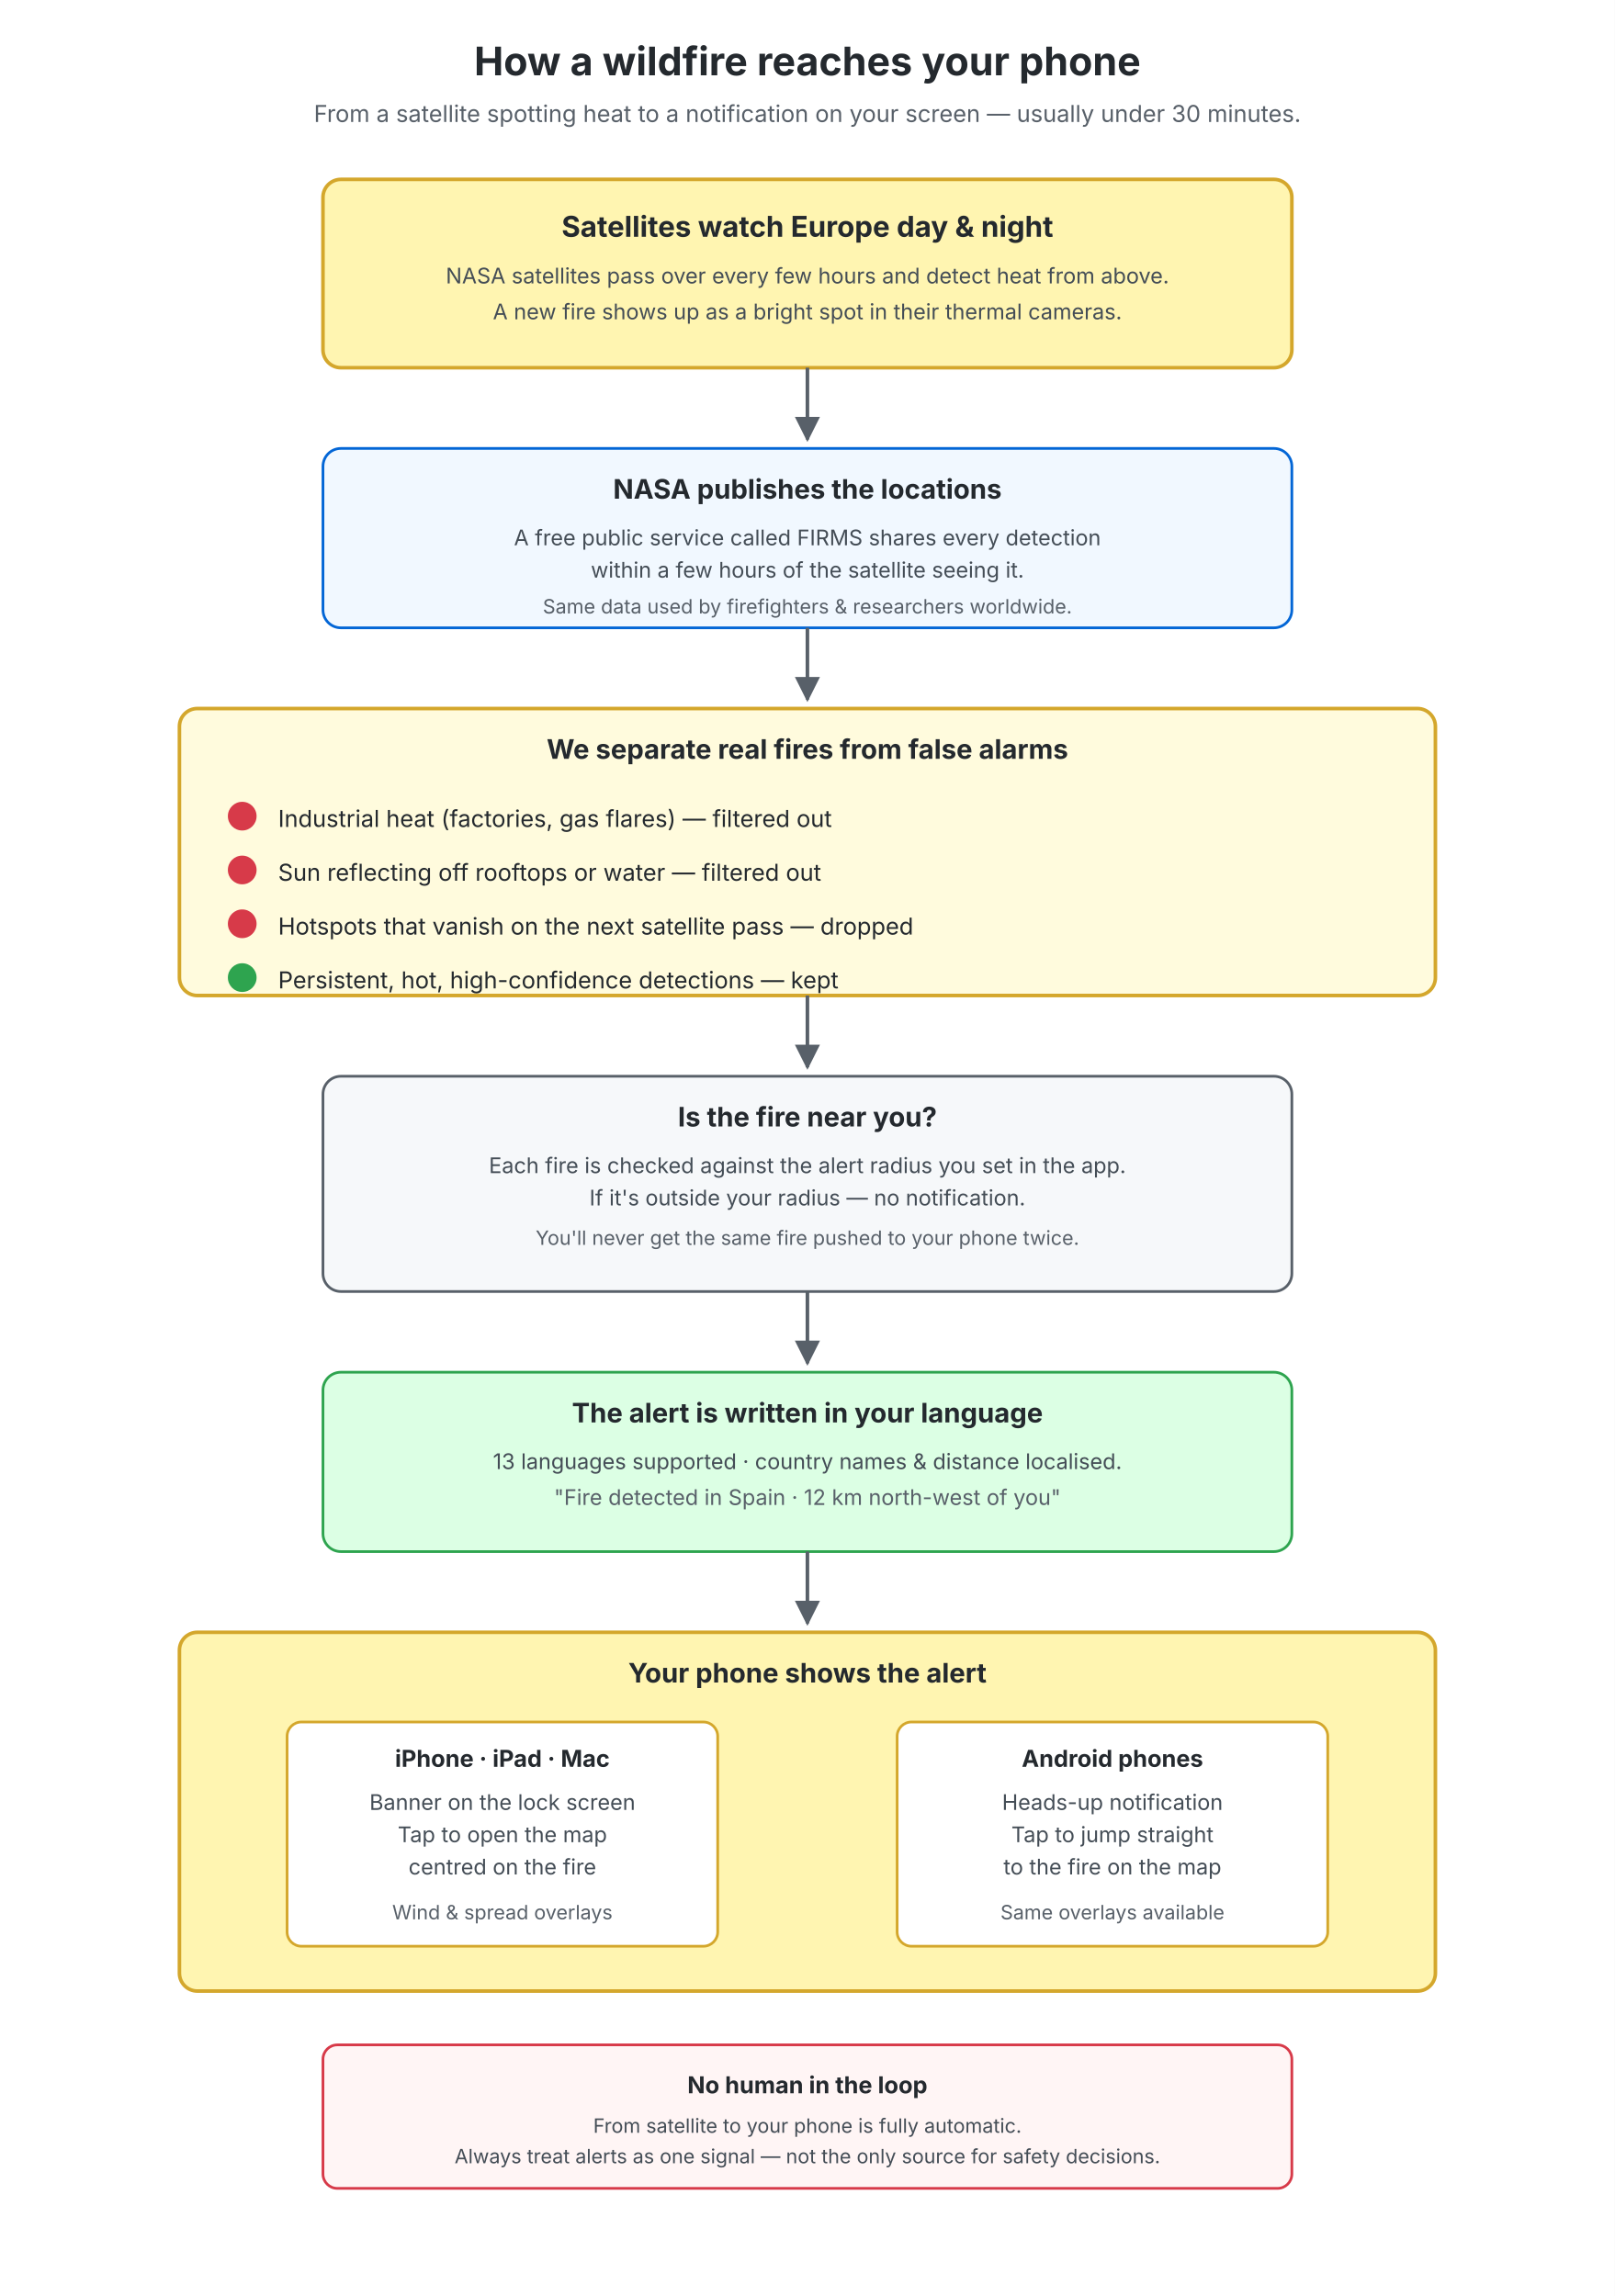
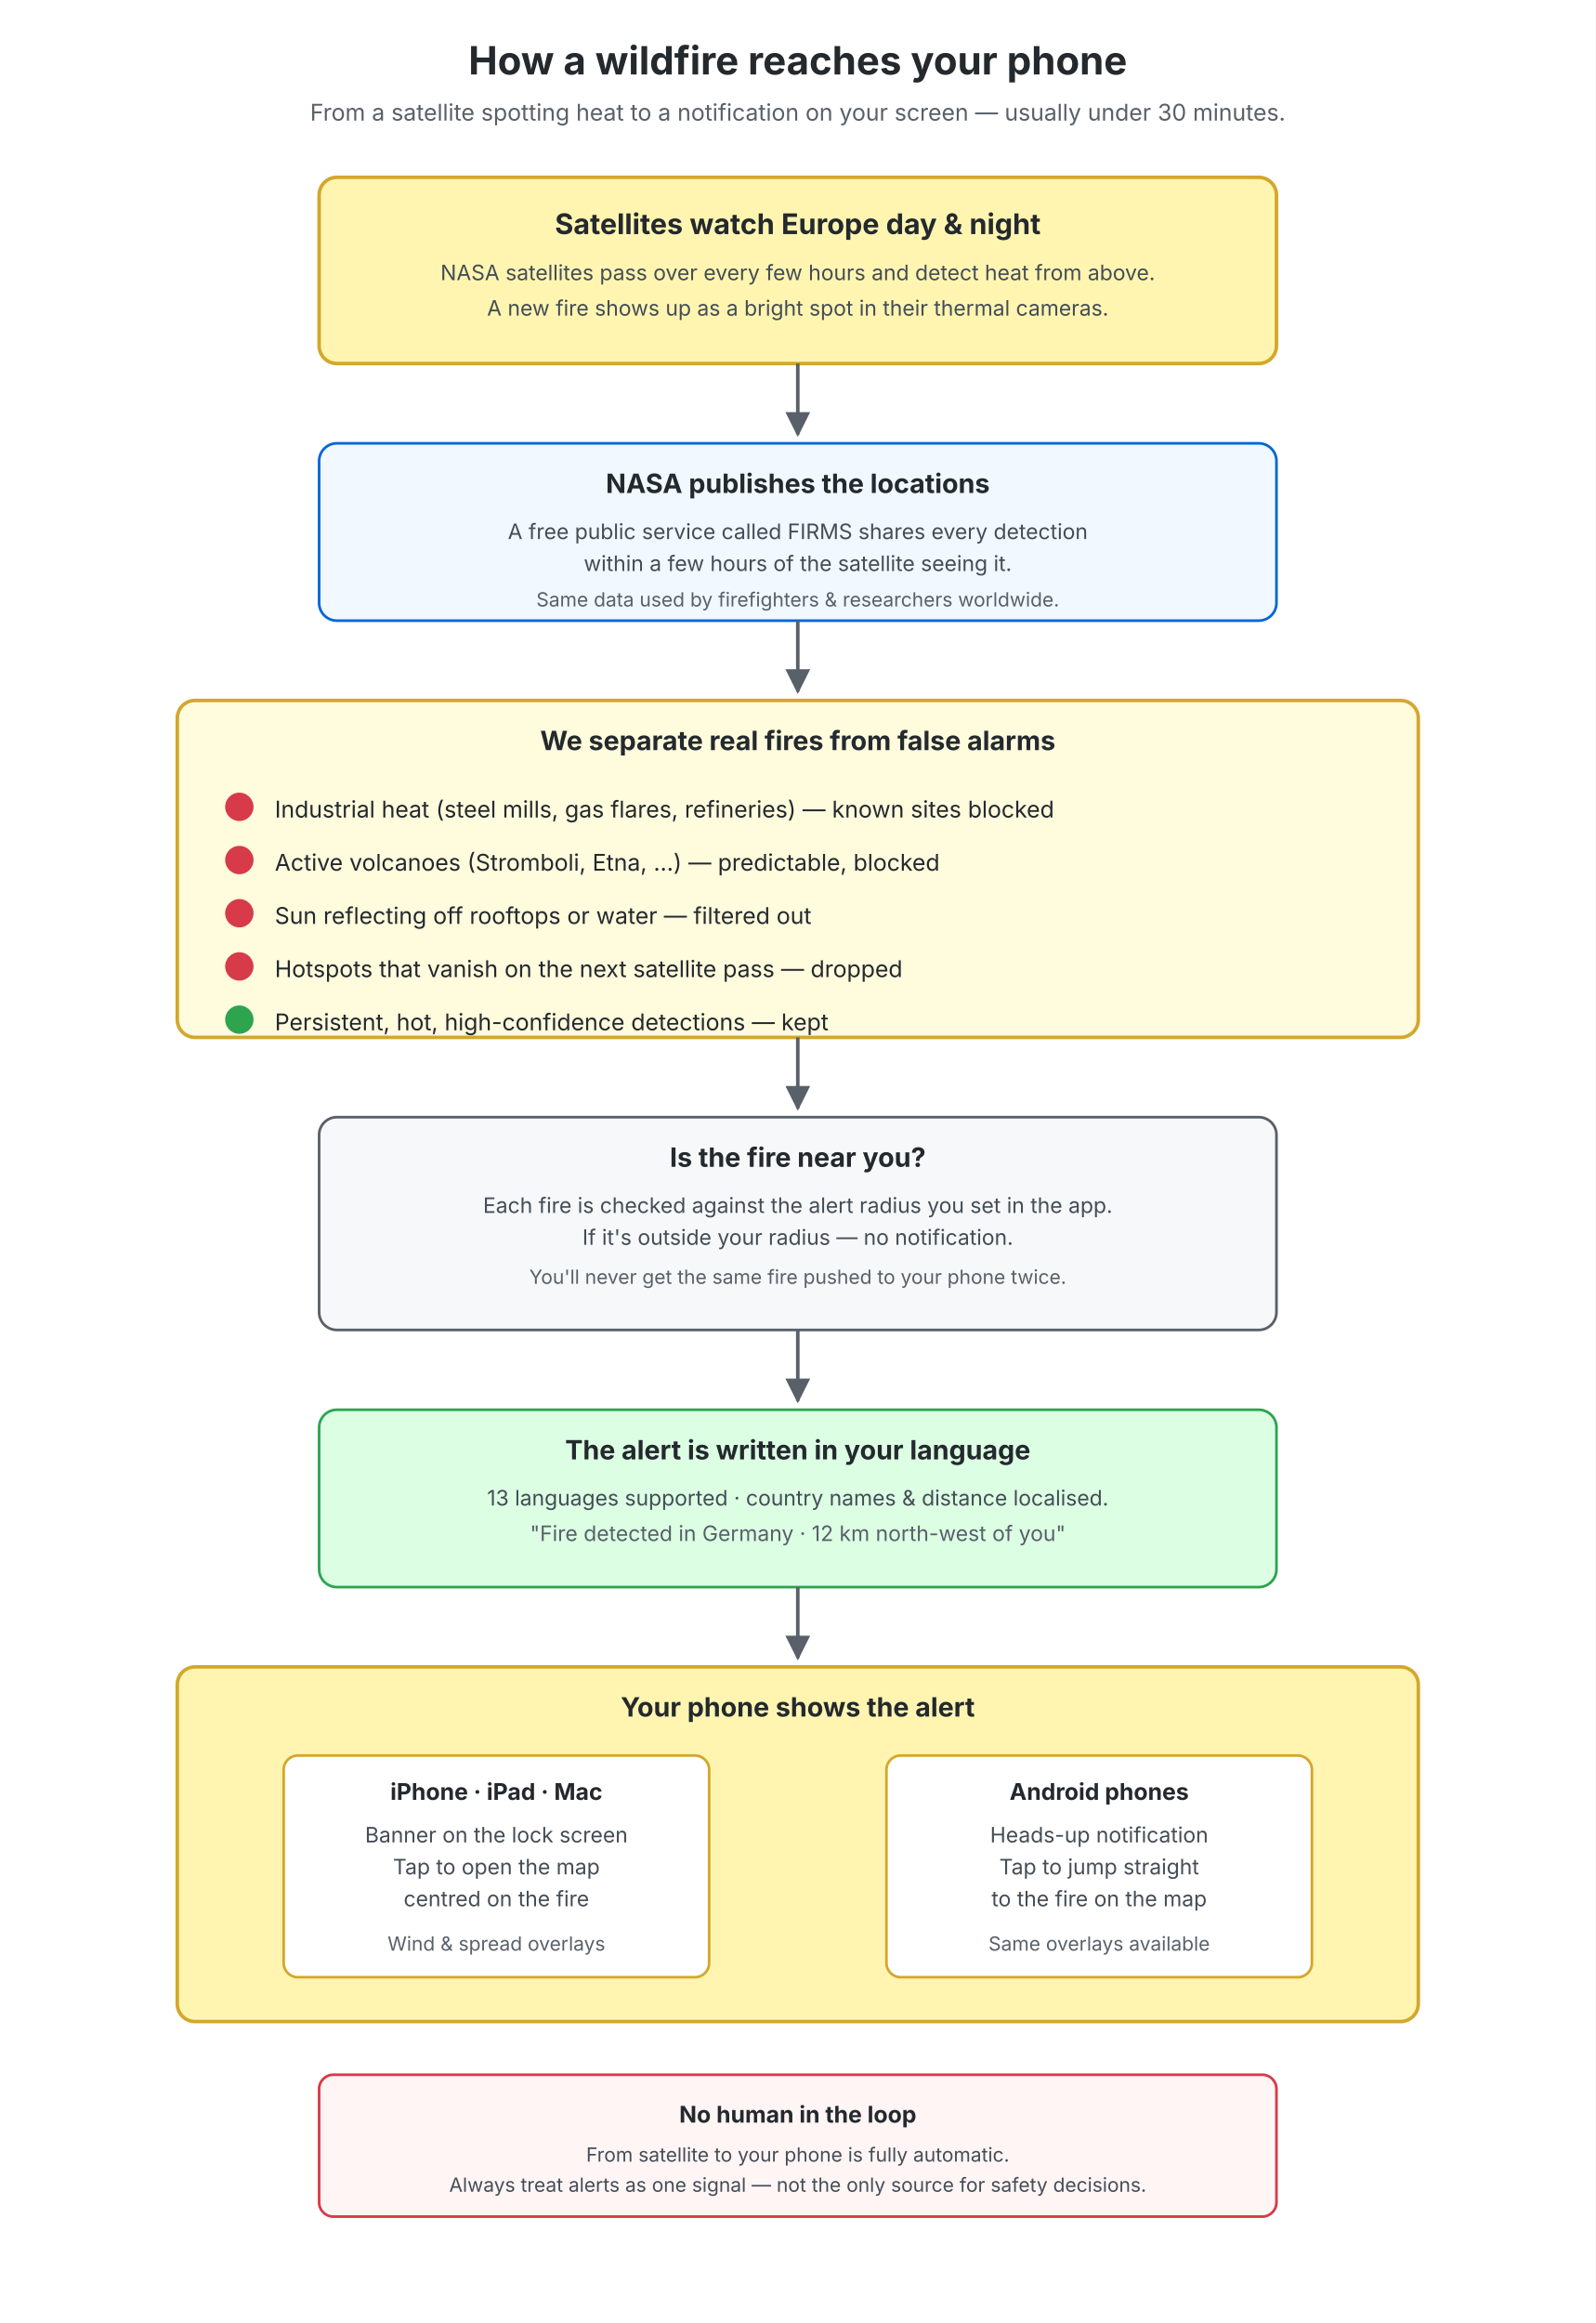
- <svg xmlns="http://www.w3.org/2000/svg" viewBox="0 0 900 1280" font-family="-apple-system, BlinkMacSystemFont, 'Helvetica Neue', sans-serif">
+ <svg xmlns="http://www.w3.org/2000/svg" viewBox="0 0 900 1310" font-family="-apple-system, BlinkMacSystemFont, 'Helvetica Neue', sans-serif">
  <defs>
    <marker id="arrow" viewBox="0 0 10 10" refX="9" refY="5" markerWidth="7" markerHeight="7" orient="auto-start-reverse">
      <path d="M 0 0 L 10 5 L 0 10 z" fill="#586069" />
    </marker>
  </defs>
-   <rect width="900" height="1280" fill="#ffffff" />
+   <rect width="900" height="1310" fill="#ffffff" />
  <text x="450" y="42" text-anchor="middle" font-size="22" font-weight="700" fill="#24292e">
    How a wildfire reaches your phone
  </text>
  <text x="450" y="68" text-anchor="middle" font-size="13" fill="#586069">
    From a satellite spotting heat to a notification on your screen — usually under 30 minutes.
  </text>
  <g>
    <rect x="180" y="100" width="540" height="105" rx="10" fill="#fff5b1" stroke="#d4a72c" stroke-width="2" />
    <text x="450" y="132" text-anchor="middle" font-size="16" font-weight="700" fill="#24292e">Satellites watch Europe day &amp; night</text>
    <text x="450" y="158" text-anchor="middle" font-size="12" fill="#444d56">NASA satellites pass over every few hours and detect heat from above.</text>
    <text x="450" y="178" text-anchor="middle" font-size="12" fill="#444d56">A new fire shows up as a bright spot in their thermal cameras.</text>
  </g>
  <line x1="450" y1="205" x2="450" y2="245" stroke="#586069" stroke-width="2" marker-end="url(#arrow)" />
  <g>
    <rect x="180" y="250" width="540" height="100" rx="10" fill="#f1f8ff" stroke="#0366d6" stroke-width="1.5" />
    <text x="450" y="278" text-anchor="middle" font-size="15" font-weight="700" fill="#24292e">NASA publishes the locations</text>
    <text x="450" y="304" text-anchor="middle" font-size="12" fill="#444d56">A free public service called FIRMS shares every detection</text>
    <text x="450" y="322" text-anchor="middle" font-size="12" fill="#444d56">within a few hours of the satellite seeing it.</text>
    <text x="450" y="342" text-anchor="middle" font-size="11" fill="#586069">Same data used by firefighters &amp; researchers worldwide.</text>
  </g>
  <line x1="450" y1="350" x2="450" y2="390" stroke="#586069" stroke-width="2" marker-end="url(#arrow)" />
  <g>
-     <rect x="100" y="395" width="700" height="160" rx="10" fill="#fffbdd" stroke="#d4a72c" stroke-width="2" />
+     <rect x="100" y="395" width="700" height="190" rx="10" fill="#fffbdd" stroke="#d4a72c" stroke-width="2" />
    <text x="450" y="423" text-anchor="middle" font-size="15" font-weight="700" fill="#24292e">We separate real fires from false alarms</text>
    <g font-size="13" fill="#24292e">
      <circle cx="135" cy="455" r="8" fill="#d73a49" />
-       <text x="155" y="461">Industrial heat (factories, gas flares) — filtered out</text>
+       <text x="155" y="461">Industrial heat (steel mills, gas flares, refineries) — known sites blocked</text>
      <circle cx="135" cy="485" r="8" fill="#d73a49" />
-       <text x="155" y="491">Sun reflecting off rooftops or water — filtered out</text>
+       <text x="155" y="491">Active volcanoes (Stromboli, Etna, …) — predictable, blocked</text>
      <circle cx="135" cy="515" r="8" fill="#d73a49" />
-       <text x="155" y="521">Hotspots that vanish on the next satellite pass — dropped</text>
-       <circle cx="135" cy="545" r="8" fill="#2ea44f" />
-       <text x="155" y="551">Persistent, hot, high-confidence detections — kept</text>
+       <text x="155" y="521">Sun reflecting off rooftops or water — filtered out</text>
+       <circle cx="135" cy="545" r="8" fill="#d73a49" />
+       <text x="155" y="551">Hotspots that vanish on the next satellite pass — dropped</text>
+       <circle cx="135" cy="575" r="8" fill="#2ea44f" />
+       <text x="155" y="581">Persistent, hot, high-confidence detections — kept</text>
    </g>
  </g>
-   <line x1="450" y1="555" x2="450" y2="595" stroke="#586069" stroke-width="2" marker-end="url(#arrow)" />
+   <line x1="450" y1="585" x2="450" y2="625" stroke="#586069" stroke-width="2" marker-end="url(#arrow)" />
  <g>
-     <rect x="180" y="600" width="540" height="120" rx="10" fill="#f6f8fa" stroke="#586069" stroke-width="1.5" />
-     <text x="450" y="628" text-anchor="middle" font-size="15" font-weight="700" fill="#24292e">Is the fire near you?</text>
-     <text x="450" y="654" text-anchor="middle" font-size="12" fill="#444d56">Each fire is checked against the alert radius you set in the app.</text>
-     <text x="450" y="672" text-anchor="middle" font-size="12" fill="#444d56">If it's outside your radius — no notification.</text>
-     <text x="450" y="694" text-anchor="middle" font-size="11" fill="#586069">You'll never get the same fire pushed to your phone twice.</text>
+     <rect x="180" y="630" width="540" height="120" rx="10" fill="#f6f8fa" stroke="#586069" stroke-width="1.5" />
+     <text x="450" y="658" text-anchor="middle" font-size="15" font-weight="700" fill="#24292e">Is the fire near you?</text>
+     <text x="450" y="684" text-anchor="middle" font-size="12" fill="#444d56">Each fire is checked against the alert radius you set in the app.</text>
+     <text x="450" y="702" text-anchor="middle" font-size="12" fill="#444d56">If it's outside your radius — no notification.</text>
+     <text x="450" y="724" text-anchor="middle" font-size="11" fill="#586069">You'll never get the same fire pushed to your phone twice.</text>
  </g>
-   <line x1="450" y1="720" x2="450" y2="760" stroke="#586069" stroke-width="2" marker-end="url(#arrow)" />
+   <line x1="450" y1="750" x2="450" y2="790" stroke="#586069" stroke-width="2" marker-end="url(#arrow)" />
  <g>
-     <rect x="180" y="765" width="540" height="100" rx="10" fill="#dcffe4" stroke="#2ea44f" stroke-width="1.5" />
-     <text x="450" y="793" text-anchor="middle" font-size="15" font-weight="700" fill="#24292e">The alert is written in your language</text>
-     <text x="450" y="819" text-anchor="middle" font-size="12" fill="#444d56">13 languages supported · country names &amp; distance localised.</text>
-     <text x="450" y="839" text-anchor="middle" font-size="12" fill="#586069">"Fire detected in Spain · 12 km north-west of you"</text>
+     <rect x="180" y="795" width="540" height="100" rx="10" fill="#dcffe4" stroke="#2ea44f" stroke-width="1.5" />
+     <text x="450" y="823" text-anchor="middle" font-size="15" font-weight="700" fill="#24292e">The alert is written in your language</text>
+     <text x="450" y="849" text-anchor="middle" font-size="12" fill="#444d56">13 languages supported · country names &amp; distance localised.</text>
+     <text x="450" y="869" text-anchor="middle" font-size="12" fill="#586069">"Fire detected in Germany · 12 km north-west of you"</text>
  </g>
-   <line x1="450" y1="865" x2="450" y2="905" stroke="#586069" stroke-width="2" marker-end="url(#arrow)" />
+   <line x1="450" y1="895" x2="450" y2="935" stroke="#586069" stroke-width="2" marker-end="url(#arrow)" />
  <g>
-     <rect x="100" y="910" width="700" height="200" rx="10" fill="#fff5b1" stroke="#d4a72c" stroke-width="2" />
-     <text x="450" y="938" text-anchor="middle" font-size="15" font-weight="700" fill="#24292e">Your phone shows the alert</text>
+     <rect x="100" y="940" width="700" height="200" rx="10" fill="#fff5b1" stroke="#d4a72c" stroke-width="2" />
+     <text x="450" y="968" text-anchor="middle" font-size="15" font-weight="700" fill="#24292e">Your phone shows the alert</text>
    <g>
-       <rect x="160" y="960" width="240" height="125" rx="8" fill="#ffffff" stroke="#d4a72c" stroke-width="1.5" />
-       <text x="280" y="985" text-anchor="middle" font-size="13" font-weight="700" fill="#24292e">iPhone · iPad · Mac</text>
-       <text x="280" y="1009" text-anchor="middle" font-size="12" fill="#444d56">Banner on the lock screen</text>
-       <text x="280" y="1027" text-anchor="middle" font-size="12" fill="#444d56">Tap to open the map</text>
-       <text x="280" y="1045" text-anchor="middle" font-size="12" fill="#444d56">centred on the fire</text>
-       <text x="280" y="1070" text-anchor="middle" font-size="11" fill="#586069">Wind &amp; spread overlays</text>
+       <rect x="160" y="990" width="240" height="125" rx="8" fill="#ffffff" stroke="#d4a72c" stroke-width="1.5" />
+       <text x="280" y="1015" text-anchor="middle" font-size="13" font-weight="700" fill="#24292e">iPhone · iPad · Mac</text>
+       <text x="280" y="1039" text-anchor="middle" font-size="12" fill="#444d56">Banner on the lock screen</text>
+       <text x="280" y="1057" text-anchor="middle" font-size="12" fill="#444d56">Tap to open the map</text>
+       <text x="280" y="1075" text-anchor="middle" font-size="12" fill="#444d56">centred on the fire</text>
+       <text x="280" y="1100" text-anchor="middle" font-size="11" fill="#586069">Wind &amp; spread overlays</text>
    </g>
    <g>
-       <rect x="500" y="960" width="240" height="125" rx="8" fill="#ffffff" stroke="#d4a72c" stroke-width="1.5" />
-       <text x="620" y="985" text-anchor="middle" font-size="13" font-weight="700" fill="#24292e">Android phones</text>
-       <text x="620" y="1009" text-anchor="middle" font-size="12" fill="#444d56">Heads-up notification</text>
-       <text x="620" y="1027" text-anchor="middle" font-size="12" fill="#444d56">Tap to jump straight</text>
-       <text x="620" y="1045" text-anchor="middle" font-size="12" fill="#444d56">to the fire on the map</text>
-       <text x="620" y="1070" text-anchor="middle" font-size="11" fill="#586069">Same overlays available</text>
+       <rect x="500" y="990" width="240" height="125" rx="8" fill="#ffffff" stroke="#d4a72c" stroke-width="1.5" />
+       <text x="620" y="1015" text-anchor="middle" font-size="13" font-weight="700" fill="#24292e">Android phones</text>
+       <text x="620" y="1039" text-anchor="middle" font-size="12" fill="#444d56">Heads-up notification</text>
+       <text x="620" y="1057" text-anchor="middle" font-size="12" fill="#444d56">Tap to jump straight</text>
+       <text x="620" y="1075" text-anchor="middle" font-size="12" fill="#444d56">to the fire on the map</text>
+       <text x="620" y="1100" text-anchor="middle" font-size="11" fill="#586069">Same overlays available</text>
    </g>
  </g>
  <g>
-     <rect x="180" y="1140" width="540" height="80" rx="8" fill="#fff5f5" stroke="#d73a49" stroke-width="1.5" />
-     <text x="450" y="1167" text-anchor="middle" font-size="13" font-weight="700" fill="#24292e">No human in the loop</text>
-     <text x="450" y="1189" text-anchor="middle" font-size="11" fill="#444d56">From satellite to your phone is fully automatic.</text>
-     <text x="450" y="1206" text-anchor="middle" font-size="11" fill="#444d56">Always treat alerts as one signal — not the only source for safety decisions.</text>
+     <rect x="180" y="1170" width="540" height="80" rx="8" fill="#fff5f5" stroke="#d73a49" stroke-width="1.5" />
+     <text x="450" y="1197" text-anchor="middle" font-size="13" font-weight="700" fill="#24292e">No human in the loop</text>
+     <text x="450" y="1219" text-anchor="middle" font-size="11" fill="#444d56">From satellite to your phone is fully automatic.</text>
+     <text x="450" y="1236" text-anchor="middle" font-size="11" fill="#444d56">Always treat alerts as one signal — not the only source for safety decisions.</text>
  </g>
</svg>
